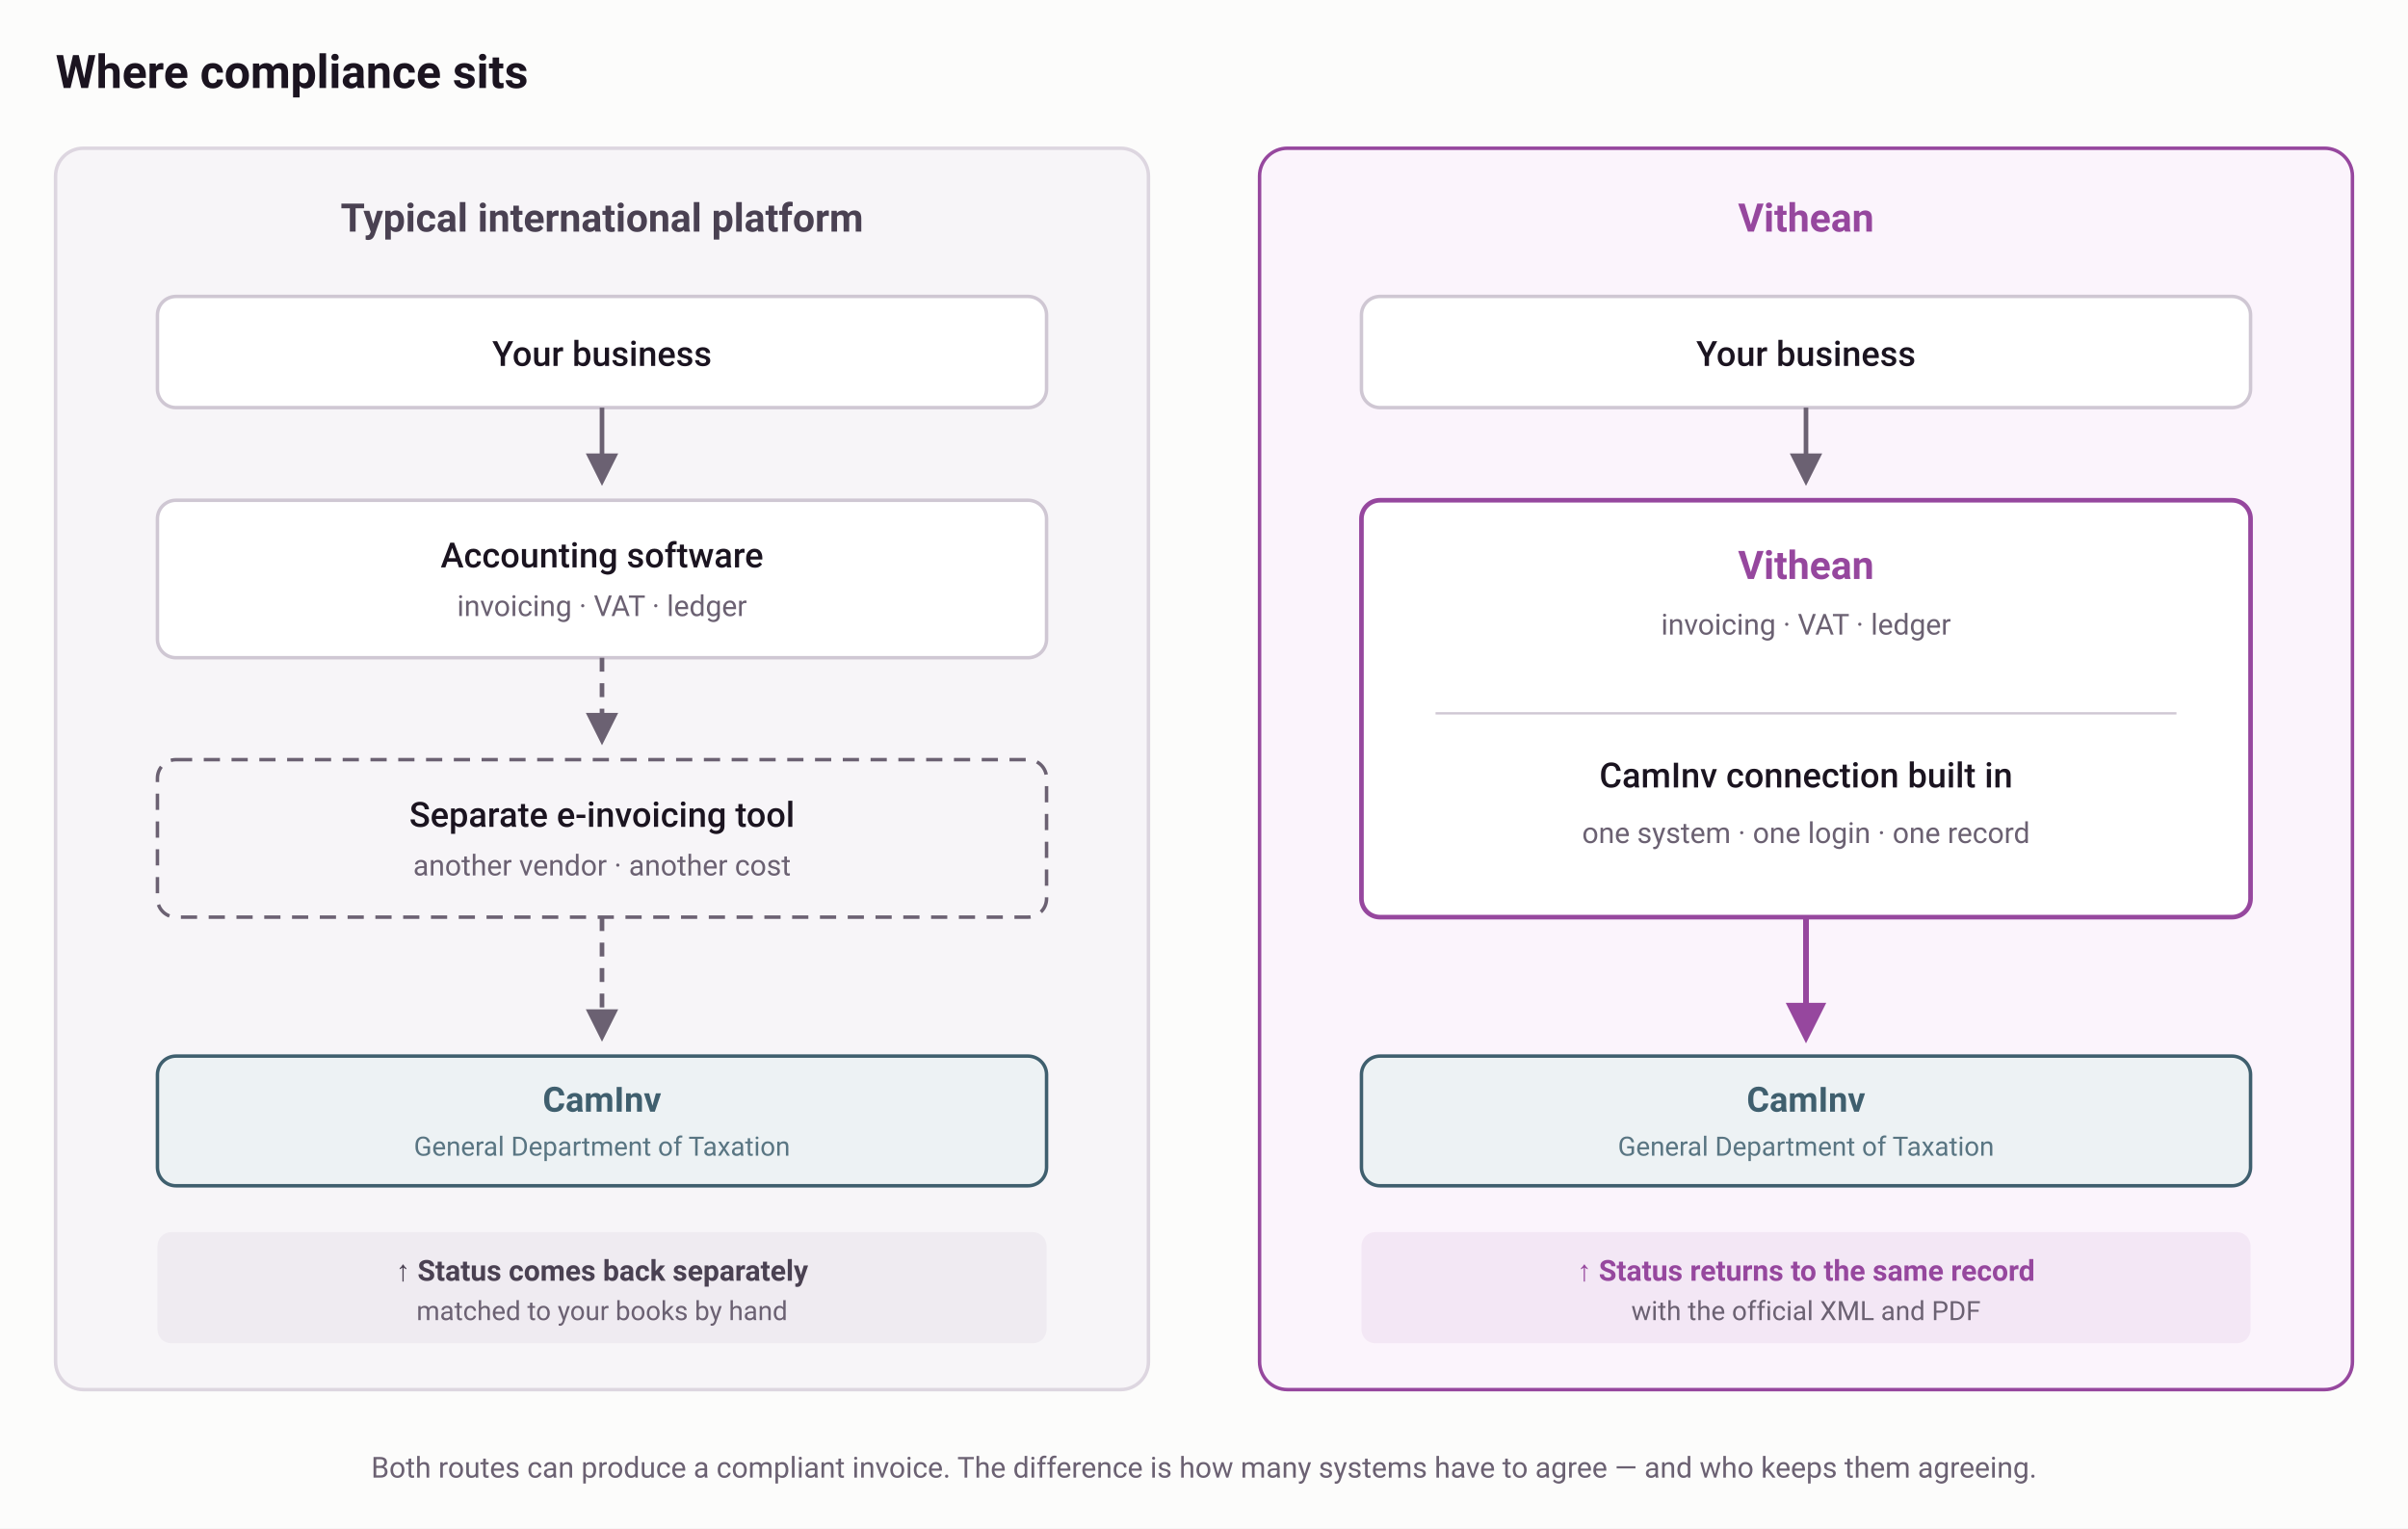
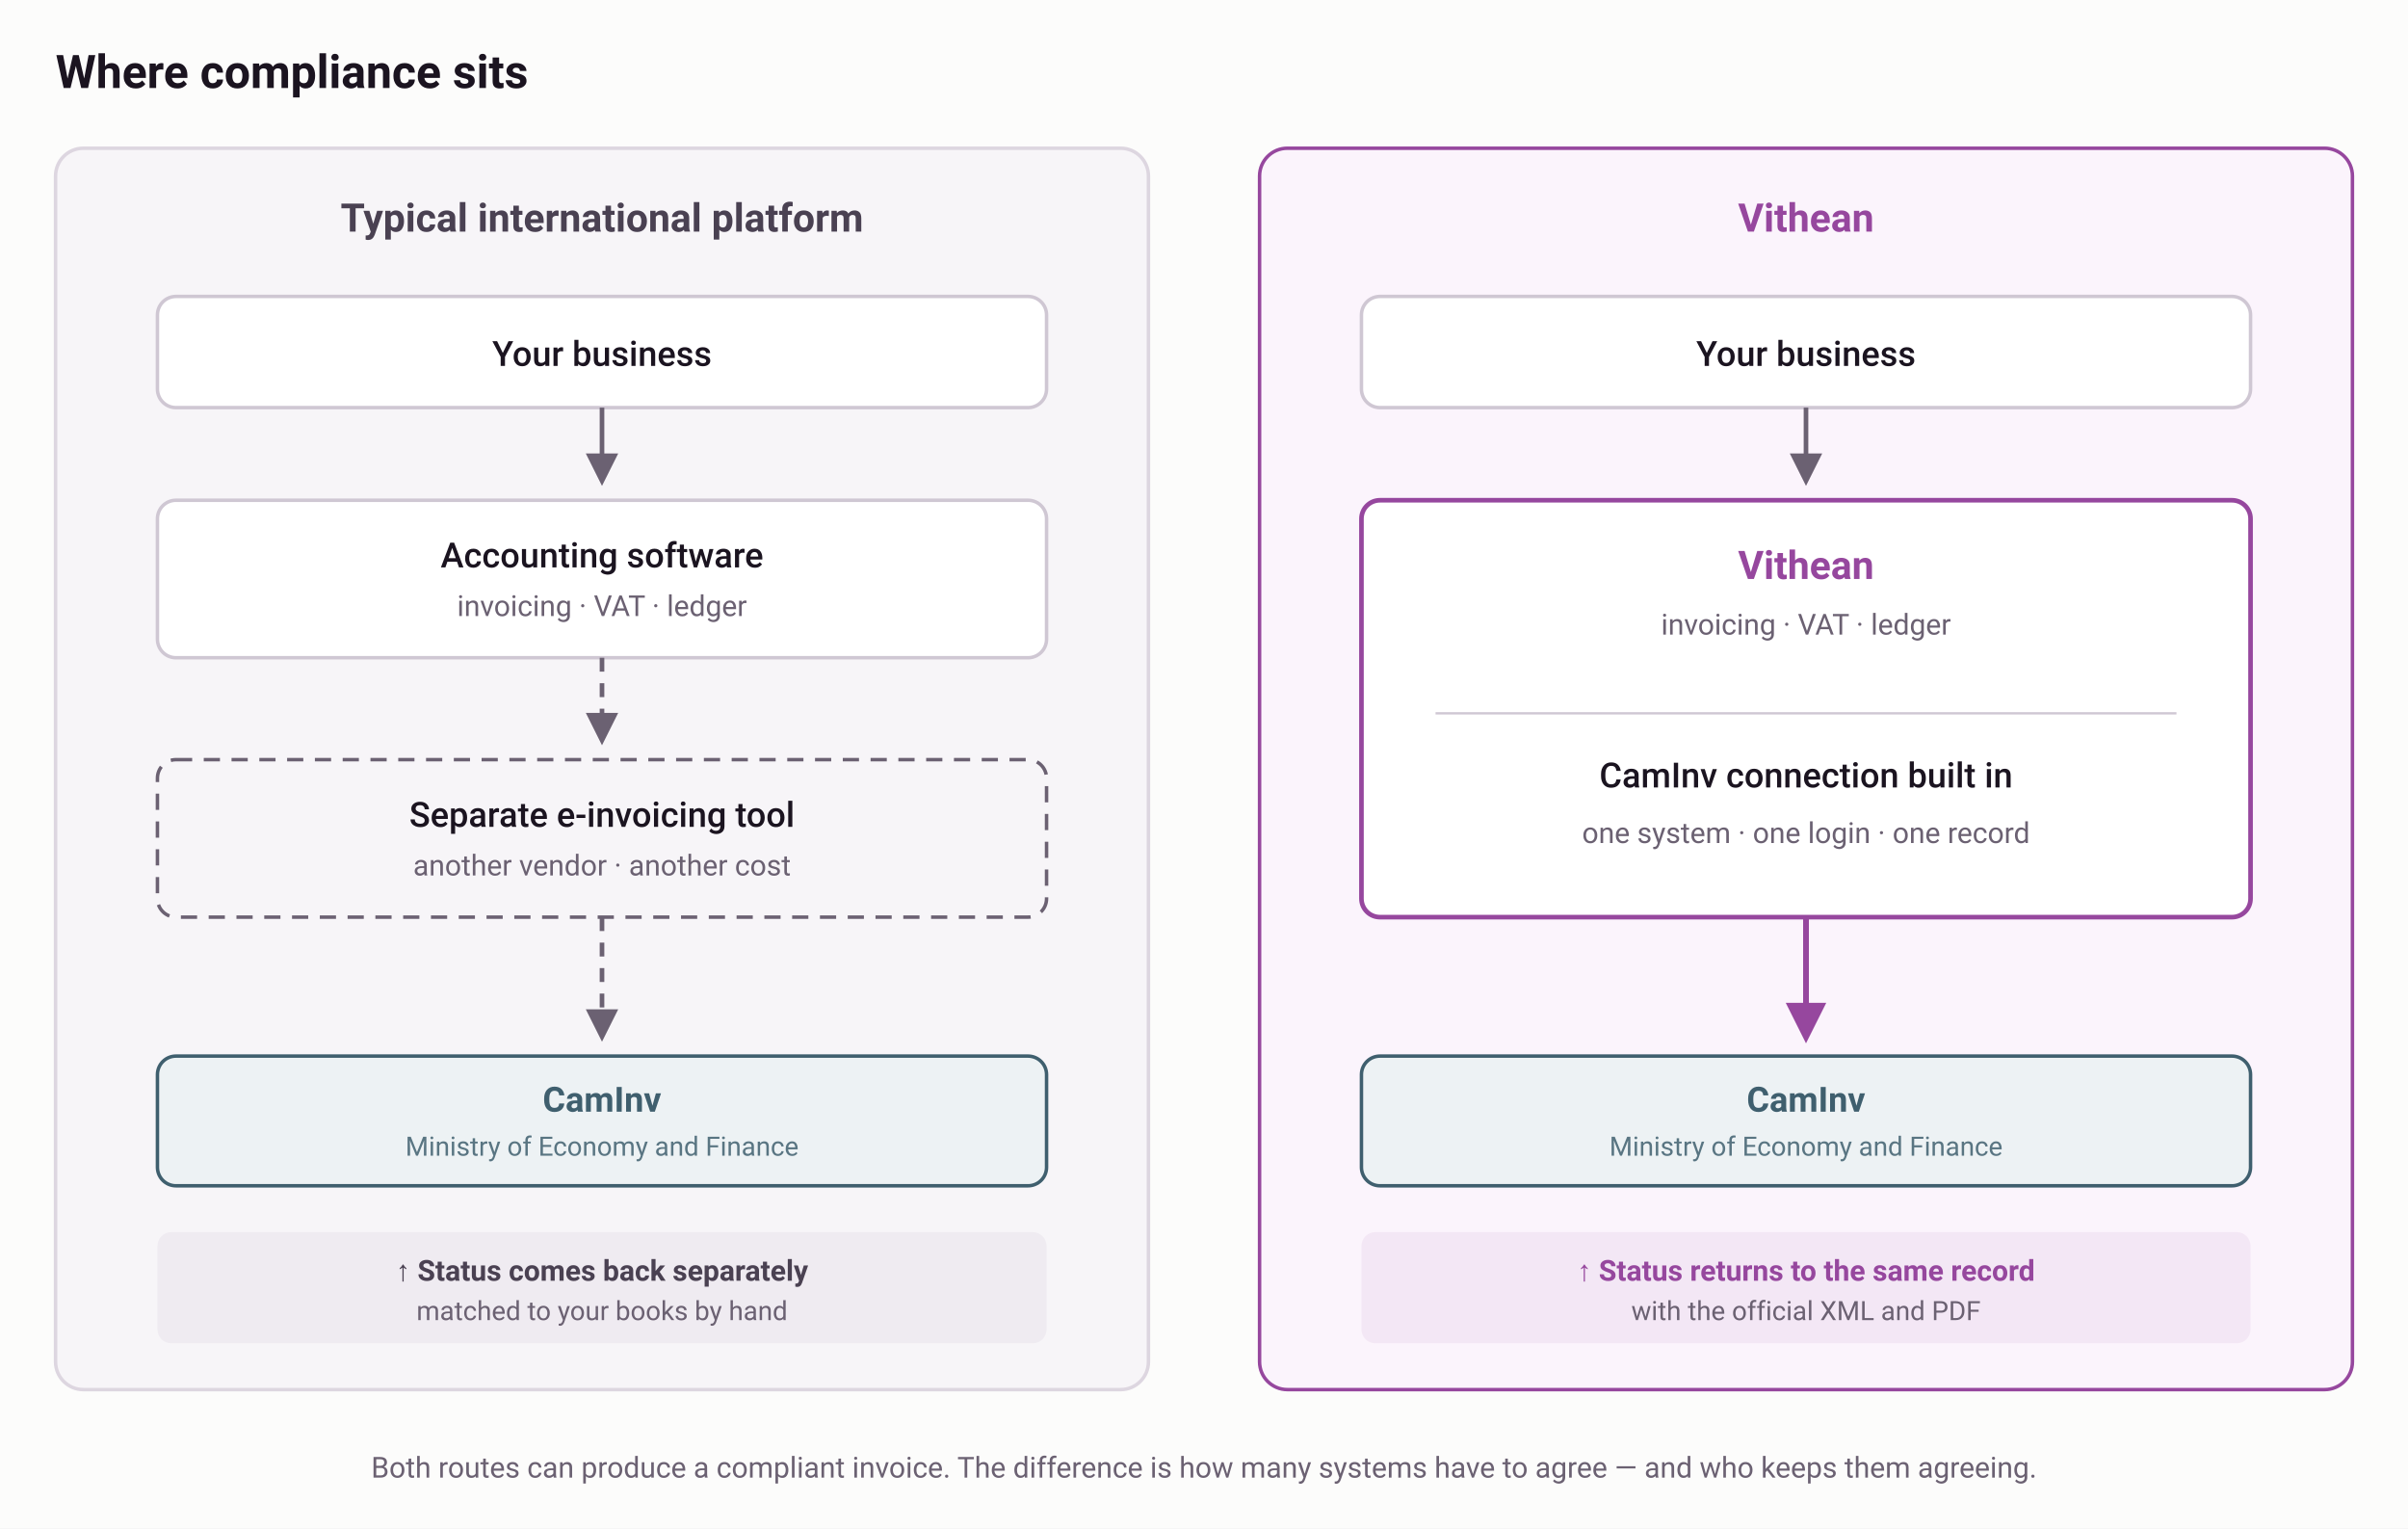
<svg xmlns="http://www.w3.org/2000/svg" width="1040" height="660" viewBox="0 0 1040 660" role="img" aria-labelledby="figTitle figDesc">
  <style>

  .figBg { fill: #FCFCFB; }
  .figTitle { font: 600 20px 'Segoe UI', Roboto, 'Helvetica Neue', Arial, sans-serif; fill: #1B1420; }
  .panelTitle { font: 600 17px 'Segoe UI', Roboto, 'Helvetica Neue', Arial, sans-serif; fill: #4A4152; }
  .panelTitleBrand { font: 600 17px 'Segoe UI', Roboto, 'Helvetica Neue', Arial, sans-serif; fill: #96479E; }
  .lbl { font: 500 15px 'Segoe UI', Roboto, 'Helvetica Neue', Arial, sans-serif; fill: #1B1420; }
  .lblBrand { font: 600 17px 'Segoe UI', Roboto, 'Helvetica Neue', Arial, sans-serif; fill: #96479E; }
  .lblGov { font: 600 15px 'Segoe UI', Roboto, 'Helvetica Neue', Arial, sans-serif; fill: #3F5F6E; }
  .sub { font: 400 12.5px 'Segoe UI', Roboto, 'Helvetica Neue', Arial, sans-serif; fill: #6B6172; }
  .subGov { font: 400 11.5px 'Segoe UI', Roboto, 'Helvetica Neue', Arial, sans-serif; fill: #3F5F6E; opacity: .85; }
  .band { font: 600 12.5px 'Segoe UI', Roboto, 'Helvetica Neue', Arial, sans-serif; fill: #4A4152; }
  .bandBrand { font: 600 12.5px 'Segoe UI', Roboto, 'Helvetica Neue', Arial, sans-serif; fill: #96479E; }
  .bandSub { font: 400 11.5px 'Segoe UI', Roboto, 'Helvetica Neue', Arial, sans-serif; fill: #6B6172; }
  .caption { font: 400 12.5px 'Segoe UI', Roboto, 'Helvetica Neue', Arial, sans-serif; fill: #6B6172; }
  .panelA { fill: #F7F5F8; stroke: #DDD6E0; stroke-width: 1.5; }
  .panelB { fill: #FBF4FC; stroke: #96479E; stroke-width: 1.5; }
  .boxNeutral { fill: #FFFFFF; stroke: #CFC7D3; stroke-width: 1.5; }
  .boxDashed { fill: none; stroke: #6B6172; stroke-width: 1.5; }
  .boxBrand { fill: #FFFFFF; stroke: #96479E; stroke-width: 2; }
  .boxGov { fill: #EDF2F4; stroke: #3F5F6E; stroke-width: 1.5; }
  .divider { stroke: #CFC7D3; stroke-width: 1; }
  .bandA { fill: #EFEBF1; }
  .bandB { fill: #F3E7F5; }
  .flow { stroke: #6B6172; stroke-width: 2; fill: none; }
  .flowBrand { stroke: #96479E; stroke-width: 2.5; fill: none; }
  .hInk { fill: #6B6172; }
  .hBrand { fill: #96479E; }

  @media (prefers-color-scheme: dark) {
  .figBg { fill: #17131B; }
  .figTitle { font: 600 20px 'Segoe UI', Roboto, 'Helvetica Neue', Arial, sans-serif; fill: #EFEAF2; }
  .panelTitle { font: 600 17px 'Segoe UI', Roboto, 'Helvetica Neue', Arial, sans-serif; fill: #C6BCCD; }
  .panelTitleBrand { font: 600 17px 'Segoe UI', Roboto, 'Helvetica Neue', Arial, sans-serif; fill: #C88ACF; }
  .lbl { font: 500 15px 'Segoe UI', Roboto, 'Helvetica Neue', Arial, sans-serif; fill: #EFEAF2; }
  .lblBrand { font: 600 17px 'Segoe UI', Roboto, 'Helvetica Neue', Arial, sans-serif; fill: #C88ACF; }
  .lblGov { font: 600 15px 'Segoe UI', Roboto, 'Helvetica Neue', Arial, sans-serif; fill: #93B4C4; }
  .sub { font: 400 12.5px 'Segoe UI', Roboto, 'Helvetica Neue', Arial, sans-serif; fill: #9E93A7; }
  .subGov { font: 400 11.5px 'Segoe UI', Roboto, 'Helvetica Neue', Arial, sans-serif; fill: #93B4C4; opacity: .85; }
  .band { font: 600 12.5px 'Segoe UI', Roboto, 'Helvetica Neue', Arial, sans-serif; fill: #C6BCCD; }
  .bandBrand { font: 600 12.5px 'Segoe UI', Roboto, 'Helvetica Neue', Arial, sans-serif; fill: #C88ACF; }
  .bandSub { font: 400 11.5px 'Segoe UI', Roboto, 'Helvetica Neue', Arial, sans-serif; fill: #9E93A7; }
  .caption { font: 400 12.5px 'Segoe UI', Roboto, 'Helvetica Neue', Arial, sans-serif; fill: #9E93A7; }
  .panelA { fill: #1E1A24; stroke: #342C3D; stroke-width: 1.5; }
  .panelB { fill: #241B2B; stroke: #C88ACF; stroke-width: 1.5; }
  .boxNeutral { fill: #221C29; stroke: #453B4F; stroke-width: 1.5; }
  .boxDashed { fill: none; stroke: #9E93A7; stroke-width: 1.5; }
  .boxBrand { fill: #221C29; stroke: #C88ACF; stroke-width: 2; }
  .boxGov { fill: #1E2A31; stroke: #93B4C4; stroke-width: 1.5; }
  .divider { stroke: #453B4F; stroke-width: 1; }
  .bandA { fill: #262030; }
  .bandB { fill: #2E2237; }
  .flow { stroke: #9E93A7; stroke-width: 2; fill: none; }
  .flowBrand { stroke: #C88ACF; stroke-width: 2.5; fill: none; }
  .hInk { fill: #9E93A7; }
  .hBrand { fill: #C88ACF; }
  }

</style>
  <defs>
    <marker id="headInk" viewBox="0 0 10 10" refX="8" refY="5" markerWidth="7" markerHeight="7" orient="auto-start-reverse">
      <path d="M 0 0 L 10 5 L 0 10 z" class="hInk" />
    </marker>
    <marker id="headMuted" viewBox="0 0 10 10" refX="8" refY="5" markerWidth="7" markerHeight="7" orient="auto-start-reverse">
      <path d="M 0 0 L 10 5 L 0 10 z" class="hInk" />
    </marker>
    <marker id="headBrand" viewBox="0 0 10 10" refX="8" refY="5" markerWidth="7" markerHeight="7" orient="auto-start-reverse">
      <path d="M 0 0 L 10 5 L 0 10 z" class="hBrand" />
    </marker>
  </defs>
  <rect width="1040" height="660" class="figBg" />
  <rect x="24" y="64" width="472" height="536" rx="12" class="panelA" />
  <text x="260" y="100" class="panelTitle" text-anchor="middle">Typical international platform</text>
  <rect x="68" y="128" width="384" height="48" rx="8" class="boxNeutral" />
  <text x="260" y="158" class="lbl" text-anchor="middle">Your business</text>
  <rect x="68" y="216" width="384" height="68" rx="8" class="boxNeutral" />
  <text x="260" y="245" class="lbl" text-anchor="middle">Accounting software</text>
  <text x="260" y="266" class="sub" text-anchor="middle">invoicing · VAT · ledger</text>
  <line x1="260" y1="176" x2="260" y2="207" class="flow" marker-end="url(#headInk)" />
  <rect x="68" y="328" width="384" height="68" rx="8" class="boxDashed" stroke-dasharray="7 5" />
  <text x="260" y="357" class="lbl" text-anchor="middle">Separate e-invoicing tool</text>
  <text x="260" y="378" class="sub" text-anchor="middle">another vendor · another cost</text>
  <line x1="260" y1="284" x2="260" y2="319" class="flow" stroke-dasharray="6 5" marker-end="url(#headMuted)" />
  <line x1="260" y1="396" x2="260" y2="447" class="flow" stroke-dasharray="6 5" marker-end="url(#headMuted)" />
  <rect x="544" y="64" width="472" height="536" rx="12" class="panelB" />
  <text x="780" y="100" class="panelTitleBrand" text-anchor="middle">Vithean</text>
  <rect x="588" y="128" width="384" height="48" rx="8" class="boxNeutral" />
  <text x="780" y="158" class="lbl" text-anchor="middle">Your business</text>
  <line x1="780" y1="176" x2="780" y2="207" class="flow" marker-end="url(#headInk)" />
  <rect x="588" y="216" width="384" height="180" rx="8" class="boxBrand" />
  <text x="780" y="250" class="lblBrand" text-anchor="middle">Vithean</text>
  <text x="780" y="274" class="sub" text-anchor="middle">invoicing · VAT · ledger</text>
  <line x1="620" y1="308" x2="940" y2="308" class="divider" />
  <text x="780" y="340" class="lbl" text-anchor="middle">CamInv connection built in</text>
  <text x="780" y="364" class="sub" text-anchor="middle">one system · one login · one record</text>
  <line x1="780" y1="396" x2="780" y2="447" class="flowBrand" marker-end="url(#headBrand)" />
  <rect x="68" y="456" width="384" height="56" rx="8" class="boxGov" />
  <text x="260" y="480" class="lblGov" text-anchor="middle">CamInv</text>
-   <text x="260" y="499" class="subGov" text-anchor="middle">General Department of Taxation</text>
+   <text x="260" y="499" class="subGov" text-anchor="middle">Ministry of Economy and Finance</text>
  <rect x="588" y="456" width="384" height="56" rx="8" class="boxGov" />
  <text x="780" y="480" class="lblGov" text-anchor="middle">CamInv</text>
-   <text x="780" y="499" class="subGov" text-anchor="middle">General Department of Taxation</text>
+   <text x="780" y="499" class="subGov" text-anchor="middle">Ministry of Economy and Finance</text>
  <rect x="68" y="532" width="384" height="48" rx="6" class="bandA" />
  <text x="260" y="553" class="band" text-anchor="middle">↑  Status comes back separately</text>
  <text x="260" y="570" class="bandSub" text-anchor="middle">matched to your books by hand</text>
  <rect x="588" y="532" width="384" height="48" rx="6" class="bandB" />
  <text x="780" y="553" class="bandBrand" text-anchor="middle">↑  Status returns to the same record</text>
  <text x="780" y="570" class="bandSub" text-anchor="middle">with the official XML and PDF</text>
  <text x="24" y="38" class="figTitle">Where compliance sits</text>
  <text x="520" y="638" class="caption" text-anchor="middle">Both routes can produce a compliant invoice. The difference is how many systems have to agree — and who keeps them agreeing.</text>
</svg>
